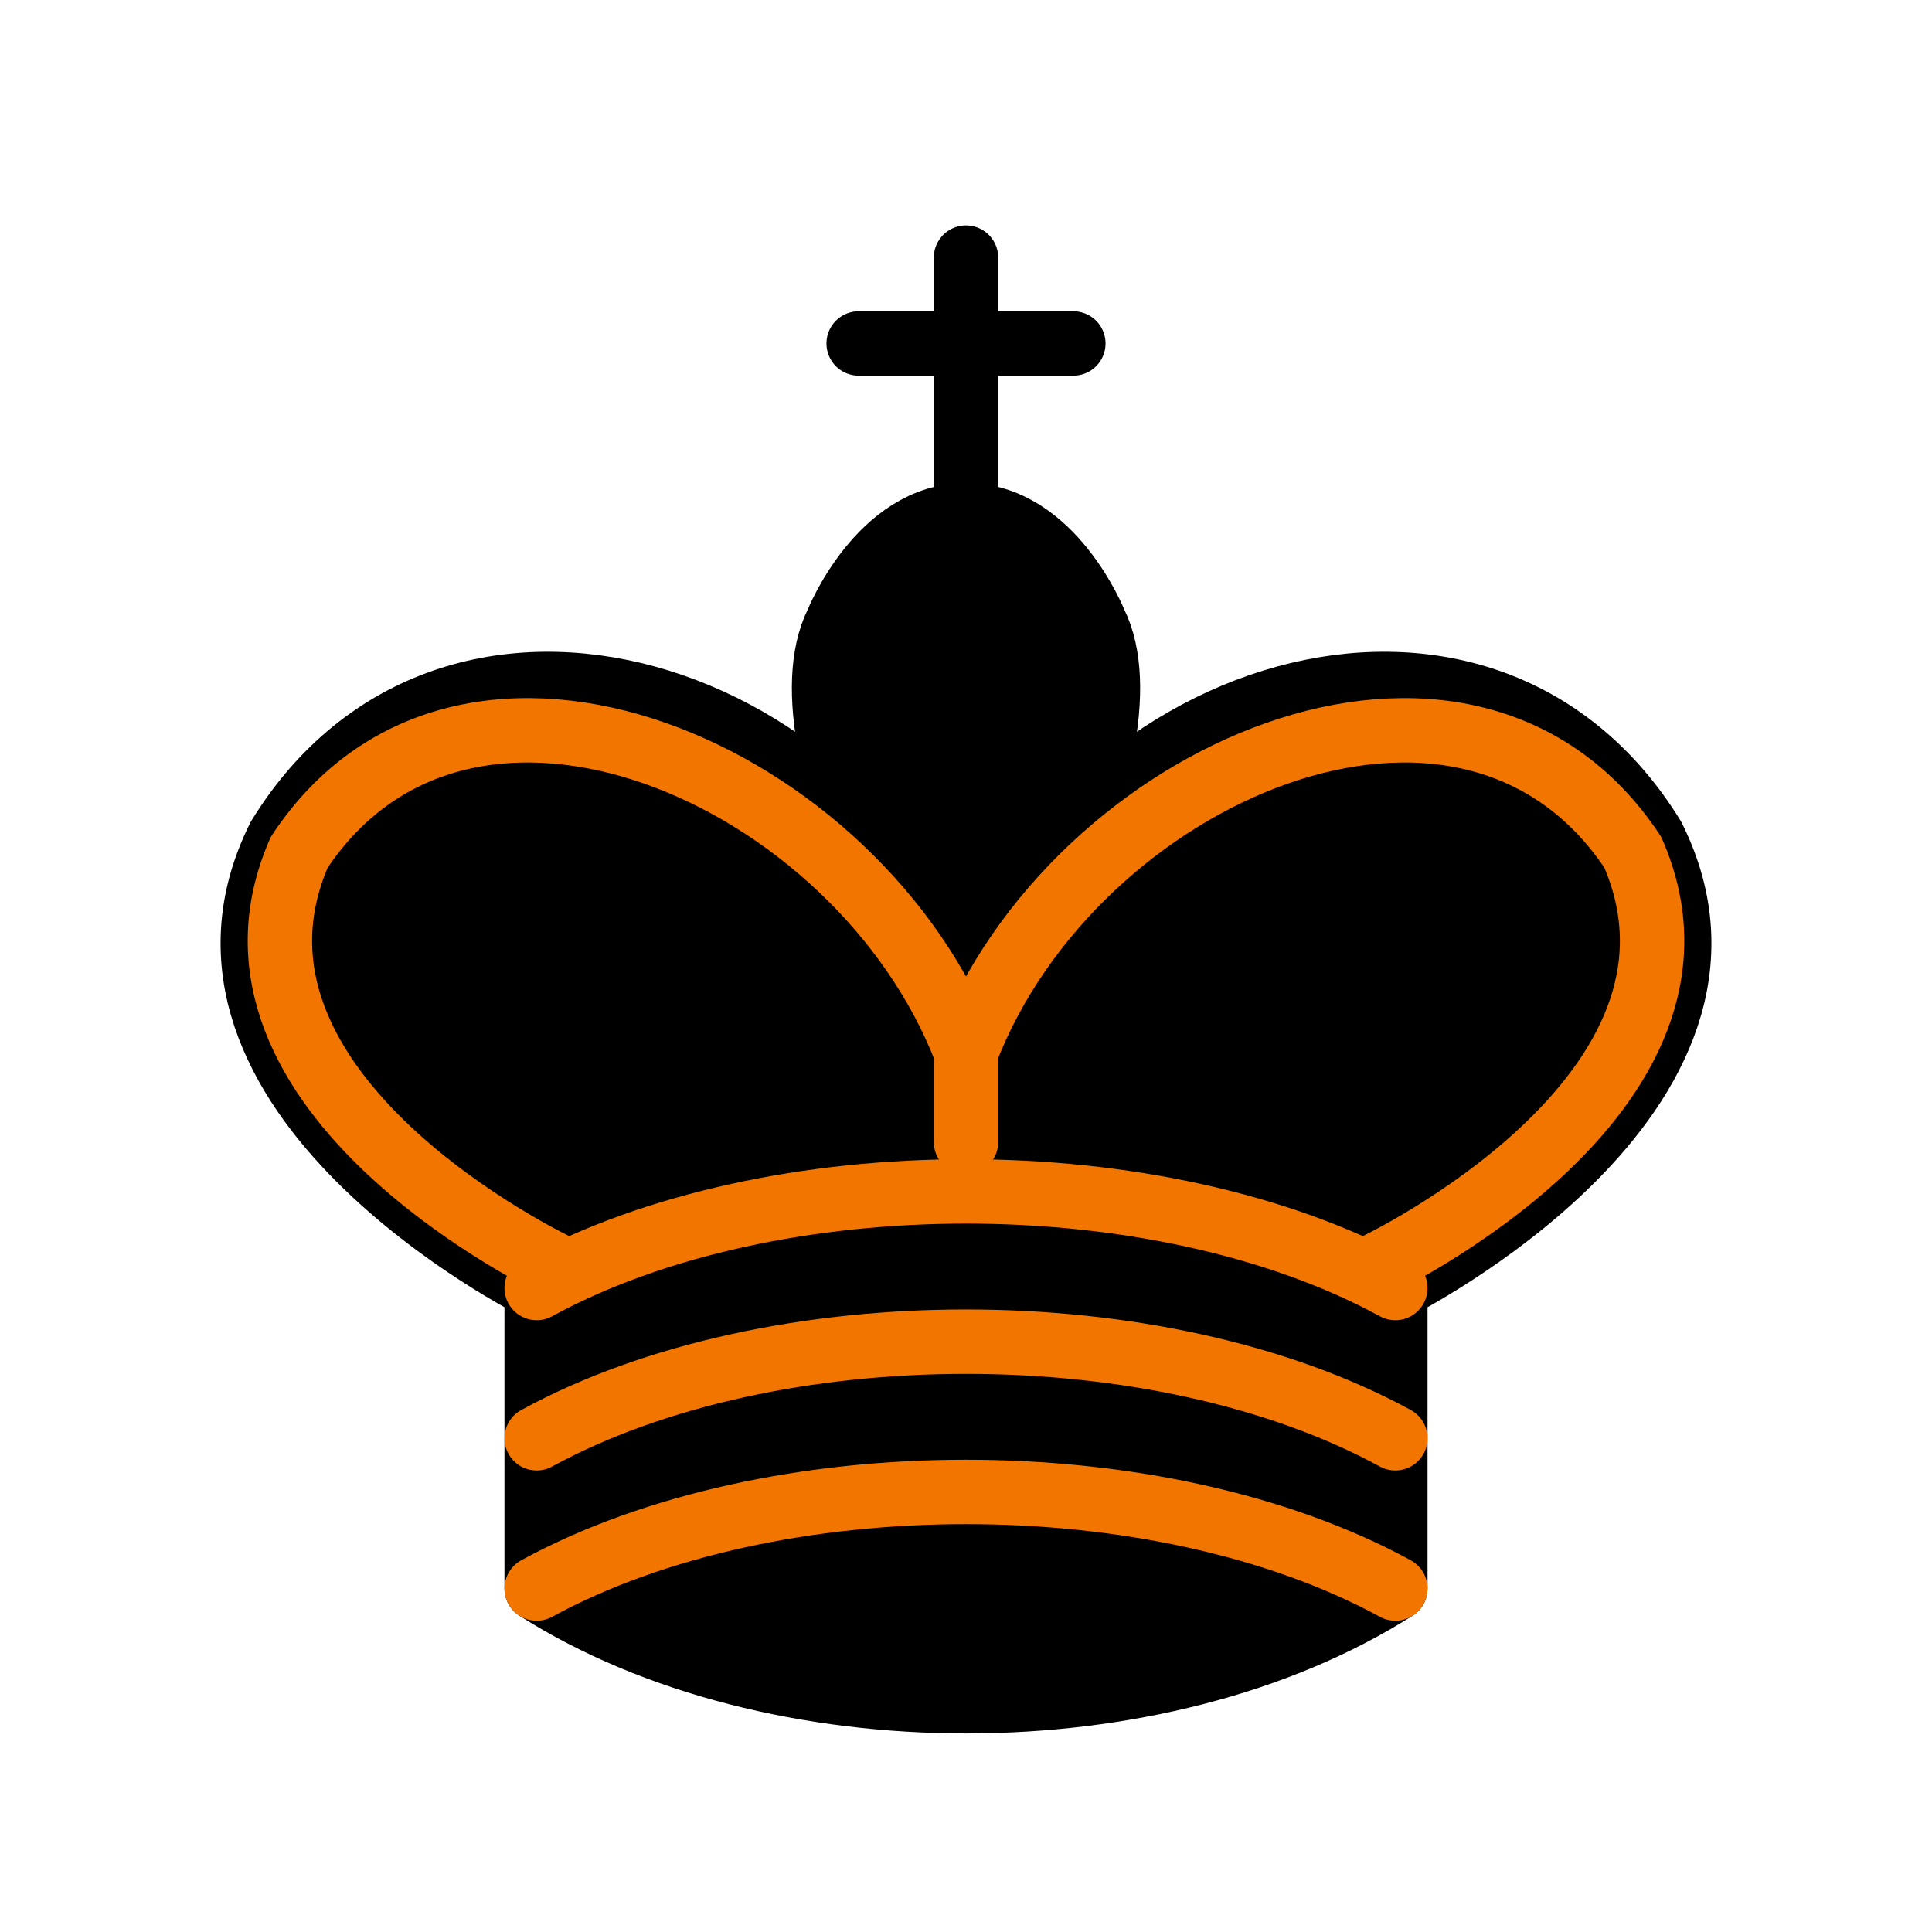
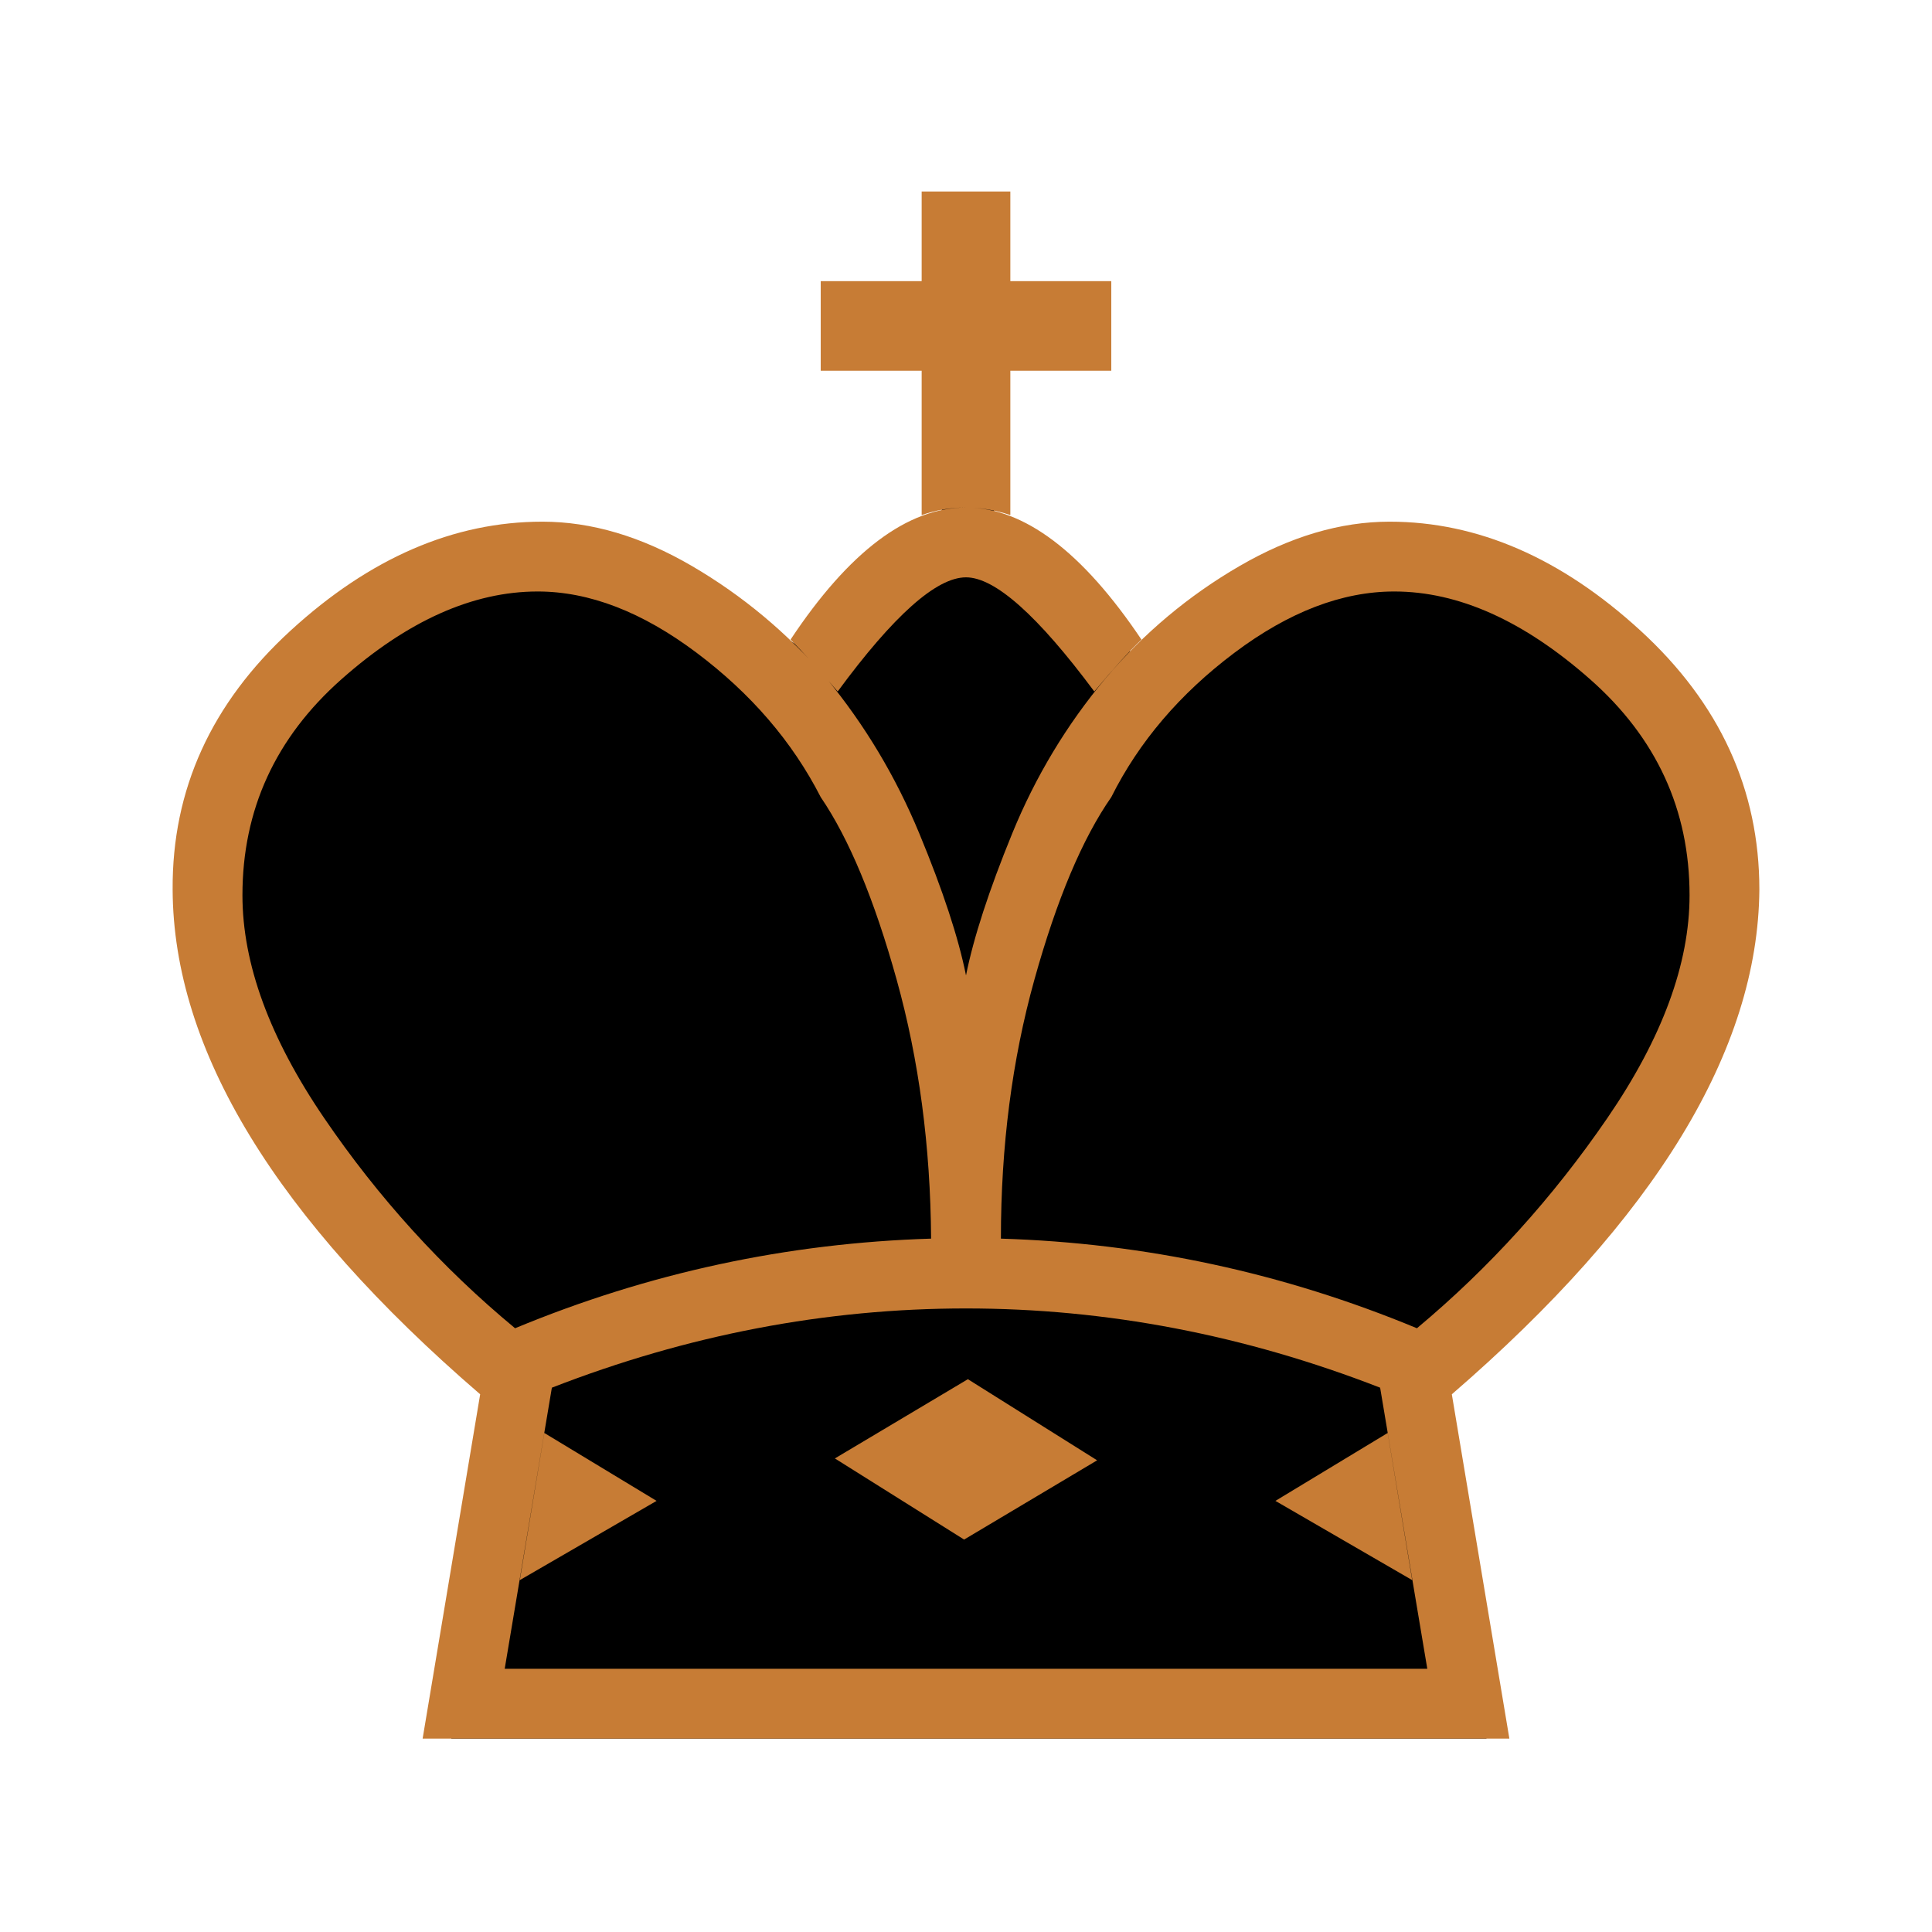
- <svg xmlns="http://www.w3.org/2000/svg" width="40px" height="40px" viewBox="0 0 40 40" version="1.1" baseProfile="full">
-   <g id="2bk" transform="matrix(0.888889 0 0 0.888889 0 0)">
-     <path transform="matrix(1 0 0 1 0 0)" d="M22.5 11.63L22.5 6" stroke="#000000" stroke-width="1.5" fill="none" style="stroke-linecap: round;" />
-     <path transform="matrix(1 0 0 1 0 0)" d="M22.5 25C 22.5 25 27 17.5 25.5 14.5C 25.5 14.5 24.5 12 22.5 12C 20.5 12 19.5 14.5 19.5 14.5C 18 17.5 22.5 25 22.5 25" stroke="#000000" stroke-width="1.5" fill="#000000" fill-rule="nonzero" />
-     <path transform="matrix(1 0 0 1 0 0)" d="M12.5 37C 18 40.5 27 40.5 32.5 37L32.5 37L32.5 30C 32.5 30 41.5 25.5 38.5 19.5C 34.5 13 25 16 22.5 23.5L22.5 23.5L22.5 27L22.5 23.5C 20 16 10.5 13 6.5 19.5C 3.5 25.5 12.5 30 12.5 30L12.5 30L12.5 37" stroke="#000000" stroke-width="1.5" fill="#000000" fill-rule="nonzero" style="stroke-linecap: round; stroke-linejoin: round;" />
-     <path transform="matrix(1 0 0 1 0 0)" d="M20 8L25 8" stroke="#000000" stroke-width="1.5" fill="none" style="stroke-linecap: round;" />
-     <path transform="matrix(1 0 0 1 0 0)" d="M 32 29.5 C 32 29.5 40.5 25.5 38.03 19.85 C 34.15 14 25 18 22.5 24.5 L 22.5 26.6 L 22.5 26.206 L 22.5 24.5 C 20 18 10.85 14 6.97 19.85 C 4.5 25.5 13 29.5 13 29.5" stroke-width="1.5" fill="none" style="stroke-linejoin: round; stroke-linecap: round; stroke: rgb(242, 117, 0);" />
-     <path transform="matrix(1 0 0 1 0 0)" d="M12.5 30C 18 27 27 27 32.5 30M12.5 33.5C 18 30.5 27 30.5 32.5 33.5M12.5 37C 18 34 27 34 32.5 37" stroke-width="1.5" fill="none" style="stroke-linecap: round; stroke: rgb(242, 117, 0);" />
+ <svg xmlns="http://www.w3.org/2000/svg" viewBox="0 0 2048 2048">
+   <g id="g3341-3" style="fill:#f9f9f9" transform="matrix(1, 0, 0, 1, -2.842170943040401e-14, 0)">
+     <g style="fill:#f9f9f9" transform="matrix(1,0,0,-1,0,2048)" id="g4-6">
+       <path style="stroke-width: 0.976; fill-opacity: 1; fill: rgb(0, 0, 0);" d="m 1000.706,1734.659 v 85.796 l 52.724,3.068 3.068,-91.932 95.789,-9.204 0,-48.978 -95.789,3.068 -3.068,-189.817 c -30.482,10.667 -26.58,10.667 -55.793,0 l 6.136,192.886 -108.062,-6.136 6.136,58.183 z M 854.119,1006.932 c -19.687,24 1.7,319.72 -10.366,332.387 C 902.813,1432.652 968.008,1510 1027.068,1510 c 58.424,0 126.688,-108.029 198.656,-182.954 -12.701,-12.667 -47.987,-289.606 -67.039,-313.606 -100.255,161.031 -225.316,105.449 -304.565,-6.508 z M 1027.068,205 H 478.385 l 58.107,365 c -206.391,186.667 -309.904,365 -310.539,535 -0.635,106 45.192,188.296 125.208,265.296 80.016,77 152.523,94.023 242.065,94.023 49.534,0 99.862,-18.735 150.983,-50.068 C 795.33,1382.917 846.714,1377 886.087,1329 c 159.621,-252.331 122.718,-220.523 281.962,0 38.738,48 102.235,63.122 153.674,94.455 51.439,31.333 108.062,40.864 157.595,40.864 88.907,0 142.687,-26.227 222.703,-103.228 80.016,-77 126.16,-150.091 126.16,-256.091 -1.27,-170 -104.783,-348.333 -310.539,-535 l 58.107,-365 z" id="path6-7" />
+     </g>
+   </g>
+   <g id="g3341" transform="matrix(1, 0, 0, 1, -2.842170943040401e-14, 0)">
+     <g style="fill:#000000" transform="matrix(1 0 0 -1 0 2048)" id="g4">
+       <path style="fill: rgb(199, 124, 53);" d="m977 1750v95h94v-95h107v-95h-107v-153q-48 16-94 0v153h-107v95h107zm47-314q-47 0-136-121-31 36-50 55 93 140 186 140 92 0 186-140-20-19-50-55-90 121-136 121zm-447-907l-26-156 145 84zm410 206q-1 147-36.5 274.5t-80.5 193.5q-45 88-131.5 153t-168.5 65q-103 0-208-93t-105-229q0-109 86.5-236t202.5-223q212 88 441 95zm37-530h-576l61 365q-325 280-326 535-1 159 125 274.5t267 115.5q78 0 158.5-47t142.5-119q61-74 98.5-164.5t49.5-150.5q12 60 49 150.5t99 164.5q61 72 142 119t159 47q140 0 266-115.5t126-274.5q-2-255-326-535l61-365h-576zm0 74h489l-50 298q-216 84-439 84t-439-84l-50-298h489zm447 250l26-156-145 84zm-410 206q229-7 441-95 115 96 202 223t87 236q0 136-105.5 229t-207.5 93q-83 0-169.5-65t-130.5-153q-46-66-81.5-193.5t-35.5-274.5zm-176-233l141 84 137-86-141-84z" id="path6" />
+     </g>
  </g>
</svg>
